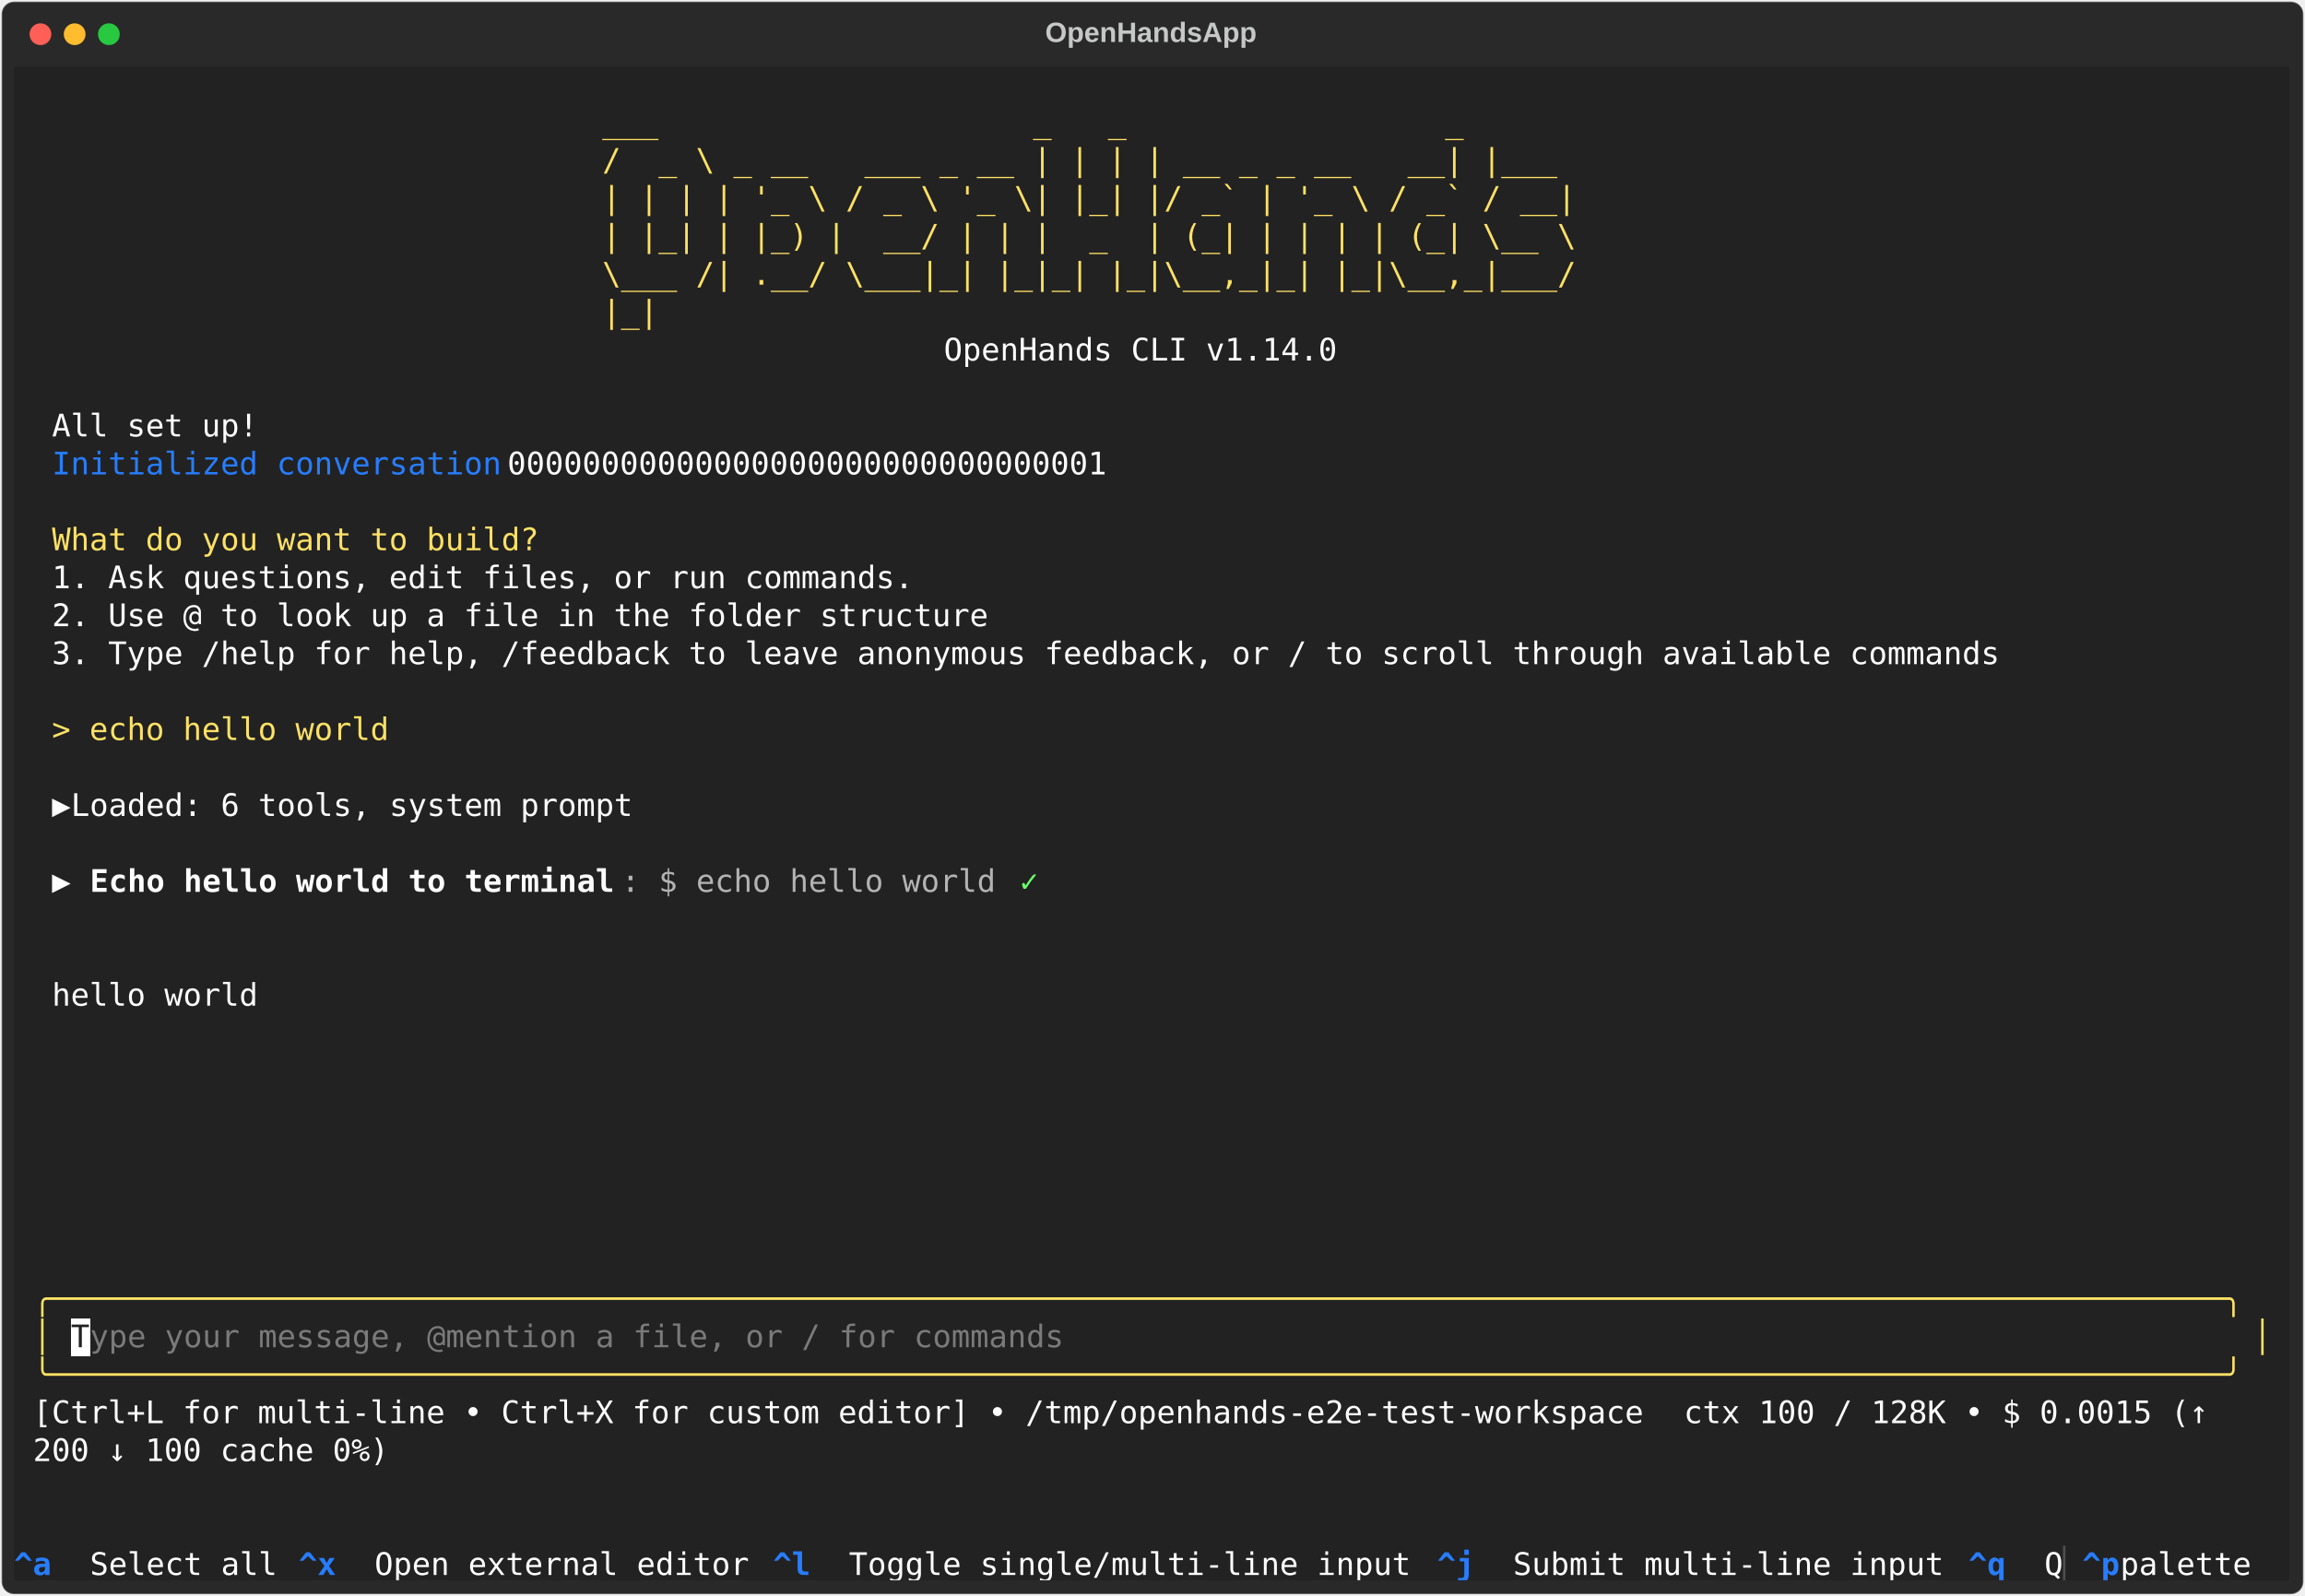
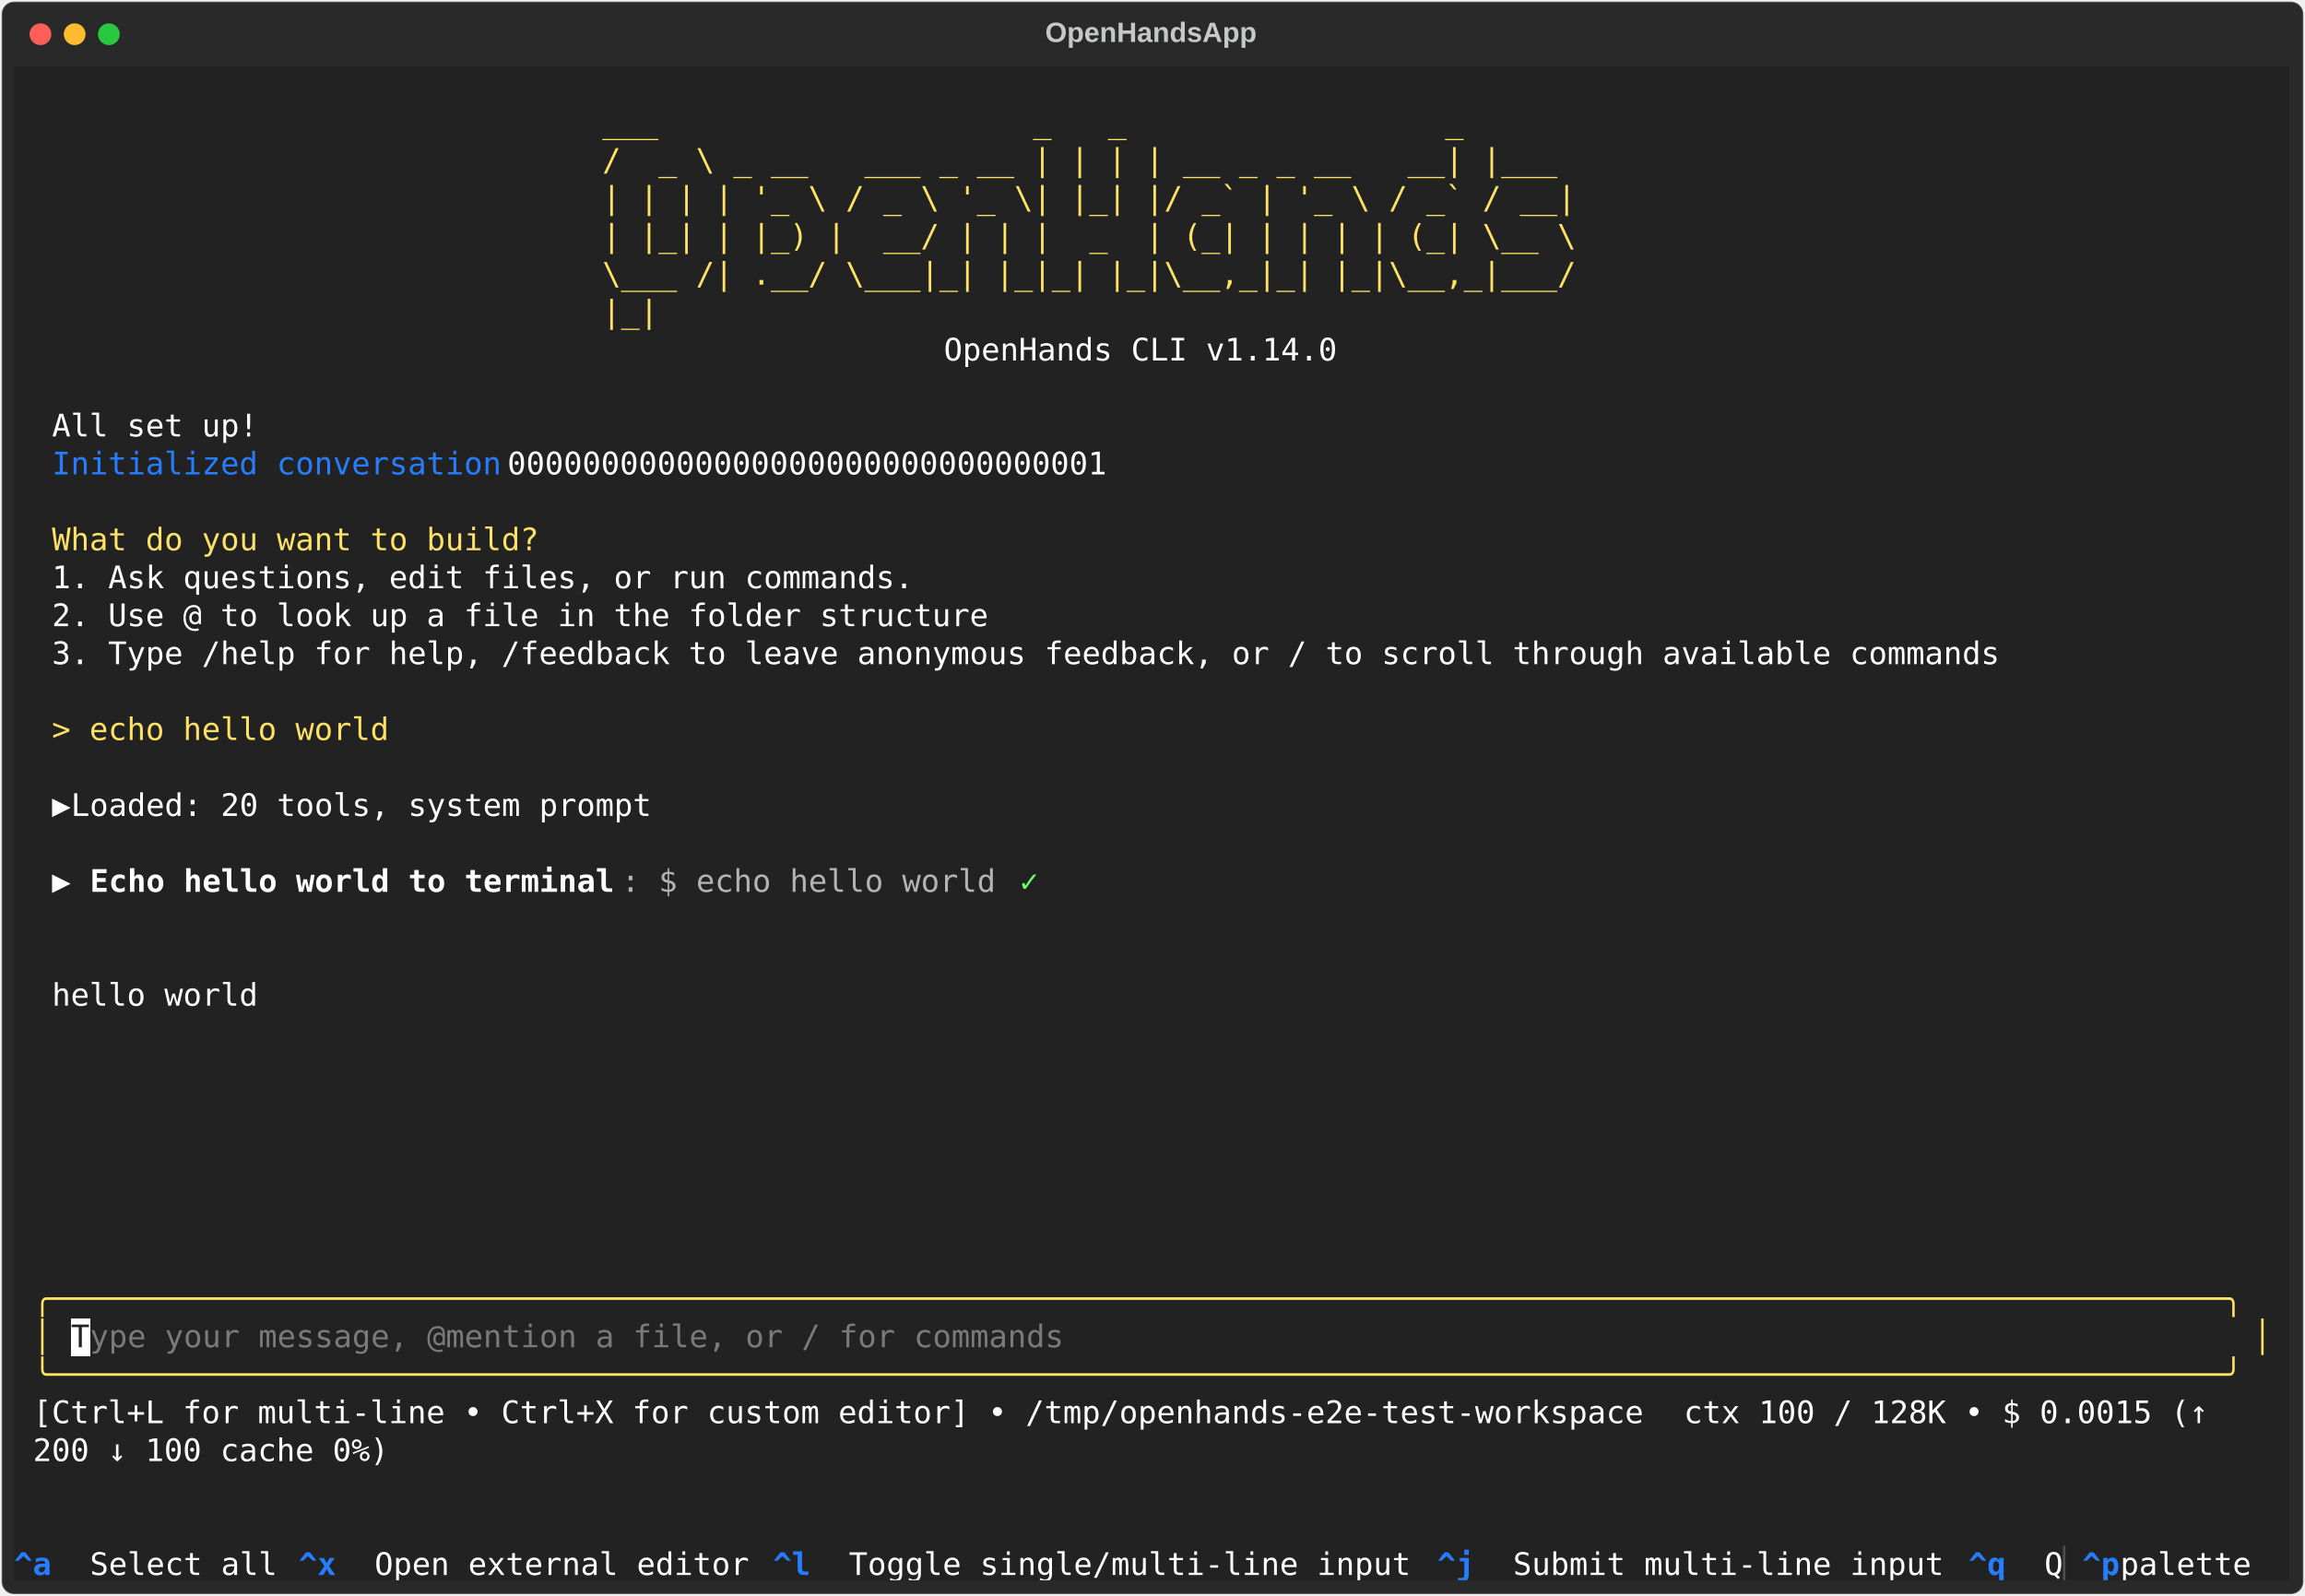
<svg xmlns="http://www.w3.org/2000/svg" class="rich-terminal" viewBox="0 0 1482 1026.0">
  <style>

    @font-face {
        font-family: "Fira Code";
        src: local("FiraCode-Regular"),
                url("https://cdnjs.cloudflare.com/ajax/libs/firacode/6.2.0/woff2/FiraCode-Regular.woff2") format("woff2"),
                url("https://cdnjs.cloudflare.com/ajax/libs/firacode/6.2.0/woff/FiraCode-Regular.woff") format("woff");
        font-style: normal;
        font-weight: 400;
    }
    @font-face {
        font-family: "Fira Code";
        src: local("FiraCode-Bold"),
                url("https://cdnjs.cloudflare.com/ajax/libs/firacode/6.2.0/woff2/FiraCode-Bold.woff2") format("woff2"),
                url("https://cdnjs.cloudflare.com/ajax/libs/firacode/6.2.0/woff/FiraCode-Bold.woff") format("woff");
        font-style: bold;
        font-weight: 700;
    }

    .terminal-matrix {
        font-family: Fira Code, monospace;
        font-size: 20px;
        line-height: 24.4px;
        font-variant-east-asian: full-width;
    }

    .terminal-title {
        font-size: 18px;
        font-weight: bold;
        font-family: arial;
    }

    .terminal-r1 { fill: #c5c8c6 }
.terminal-r2 { fill: #ffe165 }
.terminal-r3 { fill: #ffffff }
.terminal-r4 { fill: #277dff }
.terminal-r5 { fill: #fee165 }
.terminal-r6 { fill: #ffffff;font-weight: bold }
.terminal-r7 { fill: #b3b3b3 }
.terminal-r8 { fill: #6bff6b }
.terminal-r9 { fill: #222222 }
.terminal-r10 { fill: #7a7a7a }
.terminal-r11 { fill: #277dff;font-weight: bold }
.terminal-r12 { fill: #4e4e4e }
    </style>
  <defs>
    <clipPath id="terminal-clip-terminal">
      <rect x="0" y="0" width="1463.0" height="975.0" />
    </clipPath>
    <clipPath id="terminal-line-0">
      <rect x="0" y="1.5" width="1464" height="24.65" />
    </clipPath>
    <clipPath id="terminal-line-1">
      <rect x="0" y="25.9" width="1464" height="24.65" />
    </clipPath>
    <clipPath id="terminal-line-2">
      <rect x="0" y="50.3" width="1464" height="24.65" />
    </clipPath>
    <clipPath id="terminal-line-3">
      <rect x="0" y="74.7" width="1464" height="24.65" />
    </clipPath>
    <clipPath id="terminal-line-4">
      <rect x="0" y="99.1" width="1464" height="24.65" />
    </clipPath>
    <clipPath id="terminal-line-5">
      <rect x="0" y="123.5" width="1464" height="24.65" />
    </clipPath>
    <clipPath id="terminal-line-6">
      <rect x="0" y="147.9" width="1464" height="24.65" />
    </clipPath>
    <clipPath id="terminal-line-7">
      <rect x="0" y="172.3" width="1464" height="24.65" />
    </clipPath>
    <clipPath id="terminal-line-8">
      <rect x="0" y="196.7" width="1464" height="24.65" />
    </clipPath>
    <clipPath id="terminal-line-9">
      <rect x="0" y="221.1" width="1464" height="24.65" />
    </clipPath>
    <clipPath id="terminal-line-10">
      <rect x="0" y="245.5" width="1464" height="24.65" />
    </clipPath>
    <clipPath id="terminal-line-11">
      <rect x="0" y="269.9" width="1464" height="24.65" />
    </clipPath>
    <clipPath id="terminal-line-12">
      <rect x="0" y="294.3" width="1464" height="24.65" />
    </clipPath>
    <clipPath id="terminal-line-13">
      <rect x="0" y="318.7" width="1464" height="24.65" />
    </clipPath>
    <clipPath id="terminal-line-14">
      <rect x="0" y="343.1" width="1464" height="24.65" />
    </clipPath>
    <clipPath id="terminal-line-15">
      <rect x="0" y="367.5" width="1464" height="24.65" />
    </clipPath>
    <clipPath id="terminal-line-16">
      <rect x="0" y="391.9" width="1464" height="24.65" />
    </clipPath>
    <clipPath id="terminal-line-17">
      <rect x="0" y="416.3" width="1464" height="24.65" />
    </clipPath>
    <clipPath id="terminal-line-18">
      <rect x="0" y="440.7" width="1464" height="24.65" />
    </clipPath>
    <clipPath id="terminal-line-19">
      <rect x="0" y="465.1" width="1464" height="24.65" />
    </clipPath>
    <clipPath id="terminal-line-20">
      <rect x="0" y="489.5" width="1464" height="24.65" />
    </clipPath>
    <clipPath id="terminal-line-21">
      <rect x="0" y="513.9" width="1464" height="24.65" />
    </clipPath>
    <clipPath id="terminal-line-22">
      <rect x="0" y="538.3" width="1464" height="24.65" />
    </clipPath>
    <clipPath id="terminal-line-23">
      <rect x="0" y="562.7" width="1464" height="24.65" />
    </clipPath>
    <clipPath id="terminal-line-24">
      <rect x="0" y="587.1" width="1464" height="24.65" />
    </clipPath>
    <clipPath id="terminal-line-25">
      <rect x="0" y="611.5" width="1464" height="24.65" />
    </clipPath>
    <clipPath id="terminal-line-26">
      <rect x="0" y="635.9" width="1464" height="24.65" />
    </clipPath>
    <clipPath id="terminal-line-27">
      <rect x="0" y="660.3" width="1464" height="24.65" />
    </clipPath>
    <clipPath id="terminal-line-28">
      <rect x="0" y="684.7" width="1464" height="24.65" />
    </clipPath>
    <clipPath id="terminal-line-29">
      <rect x="0" y="709.1" width="1464" height="24.65" />
    </clipPath>
    <clipPath id="terminal-line-30">
      <rect x="0" y="733.5" width="1464" height="24.65" />
    </clipPath>
    <clipPath id="terminal-line-31">
      <rect x="0" y="757.9" width="1464" height="24.65" />
    </clipPath>
    <clipPath id="terminal-line-32">
      <rect x="0" y="782.3" width="1464" height="24.65" />
    </clipPath>
    <clipPath id="terminal-line-33">
      <rect x="0" y="806.7" width="1464" height="24.65" />
    </clipPath>
    <clipPath id="terminal-line-34">
      <rect x="0" y="831.1" width="1464" height="24.65" />
    </clipPath>
    <clipPath id="terminal-line-35">
      <rect x="0" y="855.5" width="1464" height="24.65" />
    </clipPath>
    <clipPath id="terminal-line-36">
      <rect x="0" y="879.9" width="1464" height="24.65" />
    </clipPath>
    <clipPath id="terminal-line-37">
      <rect x="0" y="904.3" width="1464" height="24.65" />
    </clipPath>
    <clipPath id="terminal-line-38">
      <rect x="0" y="928.7" width="1464" height="24.65" />
    </clipPath>
  </defs>
  <rect fill="#292929" stroke="rgba(255,255,255,0.35)" stroke-width="1" x="1" y="1" width="1480" height="1024" rx="8" />
  <text class="terminal-title" fill="#c5c8c6" text-anchor="middle" x="740" y="27">OpenHandsApp</text>
  <g transform="translate(26,22)">
    <circle cx="0" cy="0" r="7" fill="#ff5f57" />
    <circle cx="22" cy="0" r="7" fill="#febc2e" />
    <circle cx="44" cy="0" r="7" fill="#28c840" />
  </g>
  <g transform="translate(9, 41)" clip-path="url(#terminal-clip-terminal)">
    <rect fill="#222222" x="0" y="1.5" width="1464" height="24.65" shape-rendering="crispEdges" />
    <rect fill="#222222" x="0" y="25.9" width="378.2" height="24.65" shape-rendering="crispEdges" />
    <rect fill="#222222" x="378.2" y="25.9" width="695.4" height="24.65" shape-rendering="crispEdges" />
    <rect fill="#222222" x="1073.6" y="25.9" width="390.4" height="24.65" shape-rendering="crispEdges" />
    <rect fill="#222222" x="0" y="50.3" width="378.2" height="24.65" shape-rendering="crispEdges" />
    <rect fill="#222222" x="378.2" y="50.3" width="695.4" height="24.65" shape-rendering="crispEdges" />
    <rect fill="#222222" x="1073.6" y="50.3" width="390.4" height="24.65" shape-rendering="crispEdges" />
    <rect fill="#222222" x="0" y="74.7" width="378.2" height="24.65" shape-rendering="crispEdges" />
    <rect fill="#222222" x="378.2" y="74.7" width="695.4" height="24.65" shape-rendering="crispEdges" />
    <rect fill="#222222" x="1073.6" y="74.7" width="390.4" height="24.65" shape-rendering="crispEdges" />
    <rect fill="#222222" x="0" y="99.1" width="378.2" height="24.65" shape-rendering="crispEdges" />
    <rect fill="#222222" x="378.2" y="99.1" width="695.4" height="24.65" shape-rendering="crispEdges" />
    <rect fill="#222222" x="1073.6" y="99.1" width="390.4" height="24.65" shape-rendering="crispEdges" />
    <rect fill="#222222" x="0" y="123.5" width="378.2" height="24.65" shape-rendering="crispEdges" />
    <rect fill="#222222" x="378.2" y="123.5" width="695.4" height="24.65" shape-rendering="crispEdges" />
    <rect fill="#222222" x="1073.6" y="123.5" width="390.4" height="24.65" shape-rendering="crispEdges" />
    <rect fill="#222222" x="0" y="147.9" width="378.2" height="24.65" shape-rendering="crispEdges" />
    <rect fill="#222222" x="378.2" y="147.9" width="695.4" height="24.65" shape-rendering="crispEdges" />
    <rect fill="#222222" x="1073.6" y="147.9" width="390.4" height="24.65" shape-rendering="crispEdges" />
    <rect fill="#222222" x="0" y="172.3" width="597.8" height="24.65" shape-rendering="crispEdges" />
    <rect fill="#222222" x="597.8" y="172.3" width="256.2" height="24.65" shape-rendering="crispEdges" />
    <rect fill="#222222" x="854" y="172.3" width="610" height="24.65" shape-rendering="crispEdges" />
    <rect fill="#222222" x="0" y="196.7" width="1464" height="24.65" shape-rendering="crispEdges" />
    <rect fill="#222222" x="0" y="221.1" width="24.4" height="24.65" shape-rendering="crispEdges" />
    <rect fill="#222222" x="24.4" y="221.1" width="134.2" height="24.65" shape-rendering="crispEdges" />
    <rect fill="#222222" x="158.6" y="221.1" width="1305.4" height="24.65" shape-rendering="crispEdges" />
    <rect fill="#222222" x="0" y="245.5" width="24.4" height="24.65" shape-rendering="crispEdges" />
    <rect fill="#222222" x="24.4" y="245.5" width="292.8" height="24.65" shape-rendering="crispEdges" />
    <rect fill="#222222" x="317.2" y="245.5" width="402.6" height="24.65" shape-rendering="crispEdges" />
    <rect fill="#222222" x="719.8" y="245.5" width="744.2" height="24.65" shape-rendering="crispEdges" />
    <rect fill="#222222" x="0" y="269.9" width="1464" height="24.65" shape-rendering="crispEdges" />
    <rect fill="#222222" x="0" y="294.3" width="24.4" height="24.65" shape-rendering="crispEdges" />
    <rect fill="#222222" x="24.4" y="294.3" width="317.2" height="24.65" shape-rendering="crispEdges" />
    <rect fill="#222222" x="341.6" y="294.3" width="1122.4" height="24.65" shape-rendering="crispEdges" />
    <rect fill="#222222" x="0" y="318.7" width="24.4" height="24.65" shape-rendering="crispEdges" />
    <rect fill="#222222" x="24.4" y="318.7" width="561.2" height="24.65" shape-rendering="crispEdges" />
    <rect fill="#222222" x="585.6" y="318.7" width="878.4" height="24.65" shape-rendering="crispEdges" />
    <rect fill="#222222" x="0" y="343.1" width="24.4" height="24.65" shape-rendering="crispEdges" />
    <rect fill="#222222" x="24.4" y="343.1" width="610" height="24.65" shape-rendering="crispEdges" />
    <rect fill="#222222" x="634.4" y="343.1" width="829.6" height="24.65" shape-rendering="crispEdges" />
    <rect fill="#222222" x="0" y="367.5" width="24.4" height="24.65" shape-rendering="crispEdges" />
    <rect fill="#222222" x="24.4" y="367.5" width="1268.8" height="24.65" shape-rendering="crispEdges" />
    <rect fill="#222222" x="1293.2" y="367.5" width="170.8" height="24.65" shape-rendering="crispEdges" />
    <rect fill="#222222" x="0" y="391.9" width="1464" height="24.65" shape-rendering="crispEdges" />
    <rect fill="#222222" x="0" y="416.3" width="24.4" height="24.65" shape-rendering="crispEdges" />
    <rect fill="#222222" x="24.4" y="416.3" width="219.6" height="24.65" shape-rendering="crispEdges" />
    <rect fill="#222222" x="244" y="416.3" width="1220" height="24.65" shape-rendering="crispEdges" />
    <rect fill="#222222" x="0" y="440.7" width="1464" height="24.65" shape-rendering="crispEdges" />
    <rect fill="#222222" x="0" y="465.1" width="24.4" height="24.65" shape-rendering="crispEdges" />
    <rect fill="#222222" x="24.4" y="465.1" width="12.2" height="24.65" shape-rendering="crispEdges" />
-     <rect fill="#222222" x="36.6" y="465.1" width="378.2" height="24.65" shape-rendering="crispEdges" />
-     <rect fill="#222222" x="414.8" y="465.1" width="1049.2" height="24.65" shape-rendering="crispEdges" />
+     <rect fill="#222222" x="36.6" y="465.1" width="390.4" height="24.65" shape-rendering="crispEdges" />
+     <rect fill="#222222" x="427" y="465.1" width="1037" height="24.65" shape-rendering="crispEdges" />
    <rect fill="#222222" x="0" y="489.5" width="1464" height="24.65" shape-rendering="crispEdges" />
    <rect fill="#222222" x="0" y="513.9" width="24.4" height="24.65" shape-rendering="crispEdges" />
    <rect fill="#222222" x="24.4" y="513.9" width="12.2" height="24.65" shape-rendering="crispEdges" />
    <rect fill="#222222" x="36.6" y="513.9" width="12.2" height="24.65" shape-rendering="crispEdges" />
    <rect fill="#222222" x="48.8" y="513.9" width="341.6" height="24.65" shape-rendering="crispEdges" />
    <rect fill="#222222" x="390.4" y="513.9" width="244" height="24.65" shape-rendering="crispEdges" />
    <rect fill="#222222" x="634.4" y="513.9" width="12.2" height="24.65" shape-rendering="crispEdges" />
    <rect fill="#222222" x="646.6" y="513.9" width="12.2" height="24.65" shape-rendering="crispEdges" />
    <rect fill="#222222" x="658.8" y="513.9" width="805.2" height="24.65" shape-rendering="crispEdges" />
    <rect fill="#222222" x="0" y="538.3" width="1464" height="24.65" shape-rendering="crispEdges" />
    <rect fill="#222222" x="0" y="562.7" width="1464" height="24.65" shape-rendering="crispEdges" />
    <rect fill="#222222" x="0" y="587.1" width="24.4" height="24.65" shape-rendering="crispEdges" />
    <rect fill="#222222" x="24.4" y="587.1" width="134.2" height="24.65" shape-rendering="crispEdges" />
    <rect fill="#222222" x="158.6" y="587.1" width="1305.4" height="24.65" shape-rendering="crispEdges" />
    <rect fill="#222222" x="0" y="611.5" width="1464" height="24.65" shape-rendering="crispEdges" />
    <rect fill="#222222" x="0" y="635.9" width="1464" height="24.65" shape-rendering="crispEdges" />
    <rect fill="#222222" x="0" y="660.3" width="1464" height="24.65" shape-rendering="crispEdges" />
    <rect fill="#222222" x="0" y="684.7" width="1464" height="24.65" shape-rendering="crispEdges" />
    <rect fill="#222222" x="0" y="709.1" width="1464" height="24.65" shape-rendering="crispEdges" />
    <rect fill="#222222" x="0" y="733.5" width="1464" height="24.65" shape-rendering="crispEdges" />
    <rect fill="#222222" x="0" y="757.9" width="12.2" height="24.65" shape-rendering="crispEdges" />
    <rect fill="#222222" x="12.2" y="757.9" width="12.2" height="24.65" shape-rendering="crispEdges" />
    <rect fill="#222222" x="24.4" y="757.9" width="1439.6" height="24.65" shape-rendering="crispEdges" />
    <rect fill="#222222" x="0" y="782.3" width="12.2" height="24.65" shape-rendering="crispEdges" />
    <rect fill="#222222" x="12.2" y="782.3" width="1439.6" height="24.65" shape-rendering="crispEdges" />
    <rect fill="#222222" x="1451.8" y="782.3" width="12.2" height="24.65" shape-rendering="crispEdges" />
    <rect fill="#222222" x="0" y="806.7" width="12.2" height="24.65" shape-rendering="crispEdges" />
    <rect fill="#222222" x="12.2" y="806.7" width="12.2" height="24.65" shape-rendering="crispEdges" />
    <rect fill="#222222" x="24.4" y="806.7" width="12.2" height="24.65" shape-rendering="crispEdges" />
    <rect fill="#ffffff" x="36.6" y="806.7" width="12.2" height="24.65" shape-rendering="crispEdges" />
    <rect fill="#222222" x="48.8" y="806.7" width="634.4" height="24.65" shape-rendering="crispEdges" />
    <rect fill="#222222" x="683.2" y="806.7" width="756.4" height="24.65" shape-rendering="crispEdges" />
    <rect fill="#222222" x="1439.6" y="806.7" width="12.2" height="24.65" shape-rendering="crispEdges" />
    <rect fill="#222222" x="1451.8" y="806.7" width="12.2" height="24.65" shape-rendering="crispEdges" />
    <rect fill="#222222" x="0" y="831.1" width="12.2" height="24.65" shape-rendering="crispEdges" />
    <rect fill="#222222" x="12.2" y="831.1" width="1439.6" height="24.65" shape-rendering="crispEdges" />
    <rect fill="#222222" x="1451.8" y="831.1" width="12.2" height="24.65" shape-rendering="crispEdges" />
    <rect fill="#222222" x="0" y="855.5" width="12.2" height="24.65" shape-rendering="crispEdges" />
    <rect fill="#222222" x="12.2" y="855.5" width="1061.4" height="24.65" shape-rendering="crispEdges" />
    <rect fill="#222222" x="1073.6" y="855.5" width="341.6" height="24.65" shape-rendering="crispEdges" />
    <rect fill="#222222" x="1415.2" y="855.5" width="48.8" height="24.65" shape-rendering="crispEdges" />
    <rect fill="#222222" x="0" y="879.9" width="12.2" height="24.65" shape-rendering="crispEdges" />
    <rect fill="#222222" x="12.2" y="879.9" width="231.8" height="24.65" shape-rendering="crispEdges" />
    <rect fill="#222222" x="244" y="879.9" width="1220" height="24.65" shape-rendering="crispEdges" />
    <rect fill="#222222" x="0" y="904.3" width="1464" height="24.65" shape-rendering="crispEdges" />
    <rect fill="#222222" x="0" y="928.7" width="1464" height="24.65" shape-rendering="crispEdges" />
    <rect fill="#222222" x="0" y="953.1" width="48.8" height="24.65" shape-rendering="crispEdges" />
    <rect fill="#222222" x="48.8" y="953.1" width="134.2" height="24.65" shape-rendering="crispEdges" />
    <rect fill="#222222" x="183" y="953.1" width="48.8" height="24.65" shape-rendering="crispEdges" />
    <rect fill="#222222" x="231.8" y="953.1" width="256.2" height="24.65" shape-rendering="crispEdges" />
    <rect fill="#222222" x="488" y="953.1" width="48.8" height="24.65" shape-rendering="crispEdges" />
    <rect fill="#222222" x="536.8" y="953.1" width="378.2" height="24.65" shape-rendering="crispEdges" />
    <rect fill="#222222" x="915" y="953.1" width="48.8" height="24.65" shape-rendering="crispEdges" />
    <rect fill="#222222" x="963.8" y="953.1" width="292.8" height="24.65" shape-rendering="crispEdges" />
    <rect fill="#222222" x="1256.6" y="953.1" width="48.8" height="24.65" shape-rendering="crispEdges" />
    <rect fill="#222222" x="1305.4" y="953.1" width="12.2" height="24.65" shape-rendering="crispEdges" />
    <rect fill="#222222" x="1317.6" y="953.1" width="12.2" height="24.65" shape-rendering="crispEdges" />
    <rect fill="#222222" x="1329.8" y="953.1" width="24.4" height="24.65" shape-rendering="crispEdges" />
    <rect fill="#222222" x="1354.2" y="953.1" width="97.6" height="24.65" shape-rendering="crispEdges" />
    <rect fill="#222222" x="1451.8" y="953.1" width="12.2" height="24.65" shape-rendering="crispEdges" />
    <g class="terminal-matrix">
      <text class="terminal-r1" x="1464" y="20" textLength="12.2" clip-path="url(#terminal-line-0)">
</text>
      <text class="terminal-r2" x="378.2" y="44.4" textLength="695.4" clip-path="url(#terminal-line-1)">     ___                    _   _                 _      </text>
      <text class="terminal-r1" x="1464" y="44.4" textLength="12.2" clip-path="url(#terminal-line-1)">
</text>
      <text class="terminal-r2" x="378.2" y="68.8" textLength="695.4" clip-path="url(#terminal-line-2)">    /  _ \ _ __   ___ _ __ | | | | __ _ _ __   __| |___  </text>
      <text class="terminal-r1" x="1464" y="68.8" textLength="12.2" clip-path="url(#terminal-line-2)">
</text>
      <text class="terminal-r2" x="378.2" y="93.2" textLength="695.4" clip-path="url(#terminal-line-3)">    | | | | '_ \ / _ \ '_ \| |_| |/ _` | '_ \ / _` / __| </text>
      <text class="terminal-r1" x="1464" y="93.2" textLength="12.2" clip-path="url(#terminal-line-3)">
</text>
      <text class="terminal-r2" x="378.2" y="117.6" textLength="695.4" clip-path="url(#terminal-line-4)">    | |_| | |_) |  __/ | | |  _  | (_| | | | | (_| \__ \ </text>
      <text class="terminal-r1" x="1464" y="117.6" textLength="12.2" clip-path="url(#terminal-line-4)">
</text>
      <text class="terminal-r2" x="378.2" y="142" textLength="695.4" clip-path="url(#terminal-line-5)">    \___ /| .__/ \___|_| |_|_| |_|\__,_|_| |_|\__,_|___/ </text>
      <text class="terminal-r1" x="1464" y="142" textLength="12.2" clip-path="url(#terminal-line-5)">
</text>
      <text class="terminal-r2" x="378.2" y="166.4" textLength="695.4" clip-path="url(#terminal-line-6)">          |_|                                            </text>
      <text class="terminal-r1" x="1464" y="166.4" textLength="12.2" clip-path="url(#terminal-line-6)">
</text>
      <text class="terminal-r3" x="597.8" y="190.8" textLength="256.2" clip-path="url(#terminal-line-7)">OpenHands CLI v1.14.0</text>
      <text class="terminal-r1" x="1464" y="190.8" textLength="12.2" clip-path="url(#terminal-line-7)">
</text>
      <text class="terminal-r1" x="1464" y="215.2" textLength="12.2" clip-path="url(#terminal-line-8)">
</text>
      <text class="terminal-r3" x="24.4" y="239.6" textLength="134.2" clip-path="url(#terminal-line-9)">All set up!</text>
      <text class="terminal-r1" x="1464" y="239.6" textLength="12.2" clip-path="url(#terminal-line-9)">
</text>
      <text class="terminal-r4" x="24.4" y="264" textLength="292.8" clip-path="url(#terminal-line-10)">Initialized conversation</text>
      <text class="terminal-r3" x="317.2" y="264" textLength="402.6" clip-path="url(#terminal-line-10)"> 00000000000000000000000000000001</text>
      <text class="terminal-r1" x="1464" y="264" textLength="12.2" clip-path="url(#terminal-line-10)">
</text>
      <text class="terminal-r1" x="1464" y="288.4" textLength="12.2" clip-path="url(#terminal-line-11)">
</text>
      <text class="terminal-r2" x="24.4" y="312.8" textLength="317.2" clip-path="url(#terminal-line-12)">What do you want to build?</text>
      <text class="terminal-r1" x="1464" y="312.8" textLength="12.2" clip-path="url(#terminal-line-12)">
</text>
      <text class="terminal-r3" x="24.4" y="337.2" textLength="561.2" clip-path="url(#terminal-line-13)">1. Ask questions, edit files, or run commands.</text>
      <text class="terminal-r1" x="1464" y="337.2" textLength="12.2" clip-path="url(#terminal-line-13)">
</text>
      <text class="terminal-r3" x="24.4" y="361.6" textLength="610" clip-path="url(#terminal-line-14)">2. Use @ to look up a file in the folder structure</text>
      <text class="terminal-r1" x="1464" y="361.6" textLength="12.2" clip-path="url(#terminal-line-14)">
</text>
      <text class="terminal-r3" x="24.4" y="386" textLength="1268.8" clip-path="url(#terminal-line-15)">3. Type /help for help, /feedback to leave anonymous feedback, or / to scroll through available commands</text>
      <text class="terminal-r1" x="1464" y="386" textLength="12.2" clip-path="url(#terminal-line-15)">
</text>
      <text class="terminal-r1" x="1464" y="410.4" textLength="12.2" clip-path="url(#terminal-line-16)">
</text>
      <text class="terminal-r5" x="24.4" y="434.8" textLength="219.6" clip-path="url(#terminal-line-17)">&gt; echo hello world</text>
      <text class="terminal-r1" x="1464" y="434.8" textLength="12.2" clip-path="url(#terminal-line-17)">
</text>
      <text class="terminal-r1" x="1464" y="459.2" textLength="12.2" clip-path="url(#terminal-line-18)">
</text>
      <text class="terminal-r3" x="24.4" y="483.6" textLength="12.2" clip-path="url(#terminal-line-19)">▶</text>
-       <text class="terminal-r3" x="36.6" y="483.6" textLength="378.2" clip-path="url(#terminal-line-19)"> Loaded: 6 tools, system prompt</text>
+       <text class="terminal-r3" x="36.6" y="483.6" textLength="390.4" clip-path="url(#terminal-line-19)"> Loaded: 20 tools, system prompt</text>
      <text class="terminal-r1" x="1464" y="483.6" textLength="12.2" clip-path="url(#terminal-line-19)">
</text>
      <text class="terminal-r1" x="1464" y="508" textLength="12.2" clip-path="url(#terminal-line-20)">
</text>
      <text class="terminal-r3" x="24.4" y="532.4" textLength="12.2" clip-path="url(#terminal-line-21)">▶</text>
      <text class="terminal-r6" x="48.8" y="532.4" textLength="341.6" clip-path="url(#terminal-line-21)">Echo hello world to terminal</text>
      <text class="terminal-r7" x="390.4" y="532.4" textLength="244" clip-path="url(#terminal-line-21)">: $ echo hello world</text>
      <text class="terminal-r8" x="646.6" y="532.4" textLength="12.2" clip-path="url(#terminal-line-21)">✓</text>
      <text class="terminal-r1" x="1464" y="532.4" textLength="12.2" clip-path="url(#terminal-line-21)">
</text>
      <text class="terminal-r1" x="1464" y="556.8" textLength="12.2" clip-path="url(#terminal-line-22)">
</text>
      <text class="terminal-r1" x="1464" y="581.2" textLength="12.2" clip-path="url(#terminal-line-23)">
</text>
      <text class="terminal-r3" x="24.4" y="605.6" textLength="134.2" clip-path="url(#terminal-line-24)">hello world</text>
      <text class="terminal-r1" x="1464" y="605.6" textLength="12.2" clip-path="url(#terminal-line-24)">
</text>
      <text class="terminal-r1" x="1464" y="630" textLength="12.2" clip-path="url(#terminal-line-25)">
</text>
      <text class="terminal-r1" x="1464" y="654.4" textLength="12.2" clip-path="url(#terminal-line-26)">
</text>
      <text class="terminal-r1" x="1464" y="678.8" textLength="12.2" clip-path="url(#terminal-line-27)">
</text>
      <text class="terminal-r1" x="1464" y="703.2" textLength="12.2" clip-path="url(#terminal-line-28)">
</text>
      <text class="terminal-r1" x="1464" y="727.6" textLength="12.2" clip-path="url(#terminal-line-29)">
</text>
      <text class="terminal-r1" x="1464" y="752" textLength="12.2" clip-path="url(#terminal-line-30)">
</text>
      <text class="terminal-r1" x="1464" y="776.4" textLength="12.2" clip-path="url(#terminal-line-31)">
</text>
      <text class="terminal-r5" x="12.2" y="800.8" textLength="1439.6" clip-path="url(#terminal-line-32)">╭────────────────────────────────────────────────────────────────────────────────────────────────────────────────────╮</text>
      <text class="terminal-r1" x="1464" y="800.8" textLength="12.2" clip-path="url(#terminal-line-32)">
</text>
      <text class="terminal-r5" x="12.2" y="825.2" textLength="12.2" clip-path="url(#terminal-line-33)">│</text>
      <text class="terminal-r9" x="36.6" y="825.2" textLength="12.2" clip-path="url(#terminal-line-33)">T</text>
      <text class="terminal-r10" x="48.8" y="825.2" textLength="634.4" clip-path="url(#terminal-line-33)">ype your message, @mention a file, or / for commands</text>
      <text class="terminal-r5" x="1439.6" y="825.2" textLength="12.2" clip-path="url(#terminal-line-33)">│</text>
      <text class="terminal-r1" x="1464" y="825.2" textLength="12.2" clip-path="url(#terminal-line-33)">
</text>
      <text class="terminal-r5" x="12.2" y="849.6" textLength="1439.6" clip-path="url(#terminal-line-34)">╰────────────────────────────────────────────────────────────────────────────────────────────────────────────────────╯</text>
      <text class="terminal-r1" x="1464" y="849.6" textLength="12.2" clip-path="url(#terminal-line-34)">
</text>
      <text class="terminal-r3" x="12.2" y="874" textLength="1061.4" clip-path="url(#terminal-line-35)">[Ctrl+L for multi-line • Ctrl+X for custom editor] • /tmp/openhands-e2e-test-workspace </text>
      <text class="terminal-r3" x="1073.6" y="874" textLength="341.6" clip-path="url(#terminal-line-35)">ctx 100 / 128K • $ 0.0015 (↑</text>
      <text class="terminal-r1" x="1464" y="874" textLength="12.2" clip-path="url(#terminal-line-35)">
</text>
      <text class="terminal-r3" x="12.2" y="898.4" textLength="231.8" clip-path="url(#terminal-line-36)">200 ↓ 100 cache 0%)</text>
      <text class="terminal-r1" x="1464" y="898.4" textLength="12.2" clip-path="url(#terminal-line-36)">
</text>
      <text class="terminal-r1" x="1464" y="922.8" textLength="12.2" clip-path="url(#terminal-line-37)">
</text>
      <text class="terminal-r1" x="1464" y="947.2" textLength="12.2" clip-path="url(#terminal-line-38)">
</text>
      <text class="terminal-r11" x="0" y="971.6" textLength="48.8" clip-path="url(#terminal-line-39)"> ^a </text>
      <text class="terminal-r3" x="48.8" y="971.6" textLength="134.2" clip-path="url(#terminal-line-39)">Select all </text>
      <text class="terminal-r11" x="183" y="971.6" textLength="48.8" clip-path="url(#terminal-line-39)"> ^x </text>
      <text class="terminal-r3" x="231.8" y="971.6" textLength="256.2" clip-path="url(#terminal-line-39)">Open external editor </text>
      <text class="terminal-r11" x="488" y="971.6" textLength="48.8" clip-path="url(#terminal-line-39)"> ^l </text>
      <text class="terminal-r3" x="536.8" y="971.6" textLength="378.2" clip-path="url(#terminal-line-39)">Toggle single/multi-line input </text>
      <text class="terminal-r11" x="915" y="971.6" textLength="48.8" clip-path="url(#terminal-line-39)"> ^j </text>
      <text class="terminal-r3" x="963.8" y="971.6" textLength="292.8" clip-path="url(#terminal-line-39)">Submit multi-line input </text>
      <text class="terminal-r11" x="1256.6" y="971.6" textLength="48.8" clip-path="url(#terminal-line-39)"> ^q </text>
      <text class="terminal-r3" x="1305.4" y="971.6" textLength="12.2" clip-path="url(#terminal-line-39)">Q</text>
      <text class="terminal-r12" x="1317.6" y="971.6" textLength="12.2" clip-path="url(#terminal-line-39)">▏</text>
      <text class="terminal-r11" x="1329.8" y="971.6" textLength="24.4" clip-path="url(#terminal-line-39)">^p</text>
      <text class="terminal-r3" x="1354.2" y="971.6" textLength="97.6" clip-path="url(#terminal-line-39)"> palette</text>
    </g>
  </g>
</svg>
